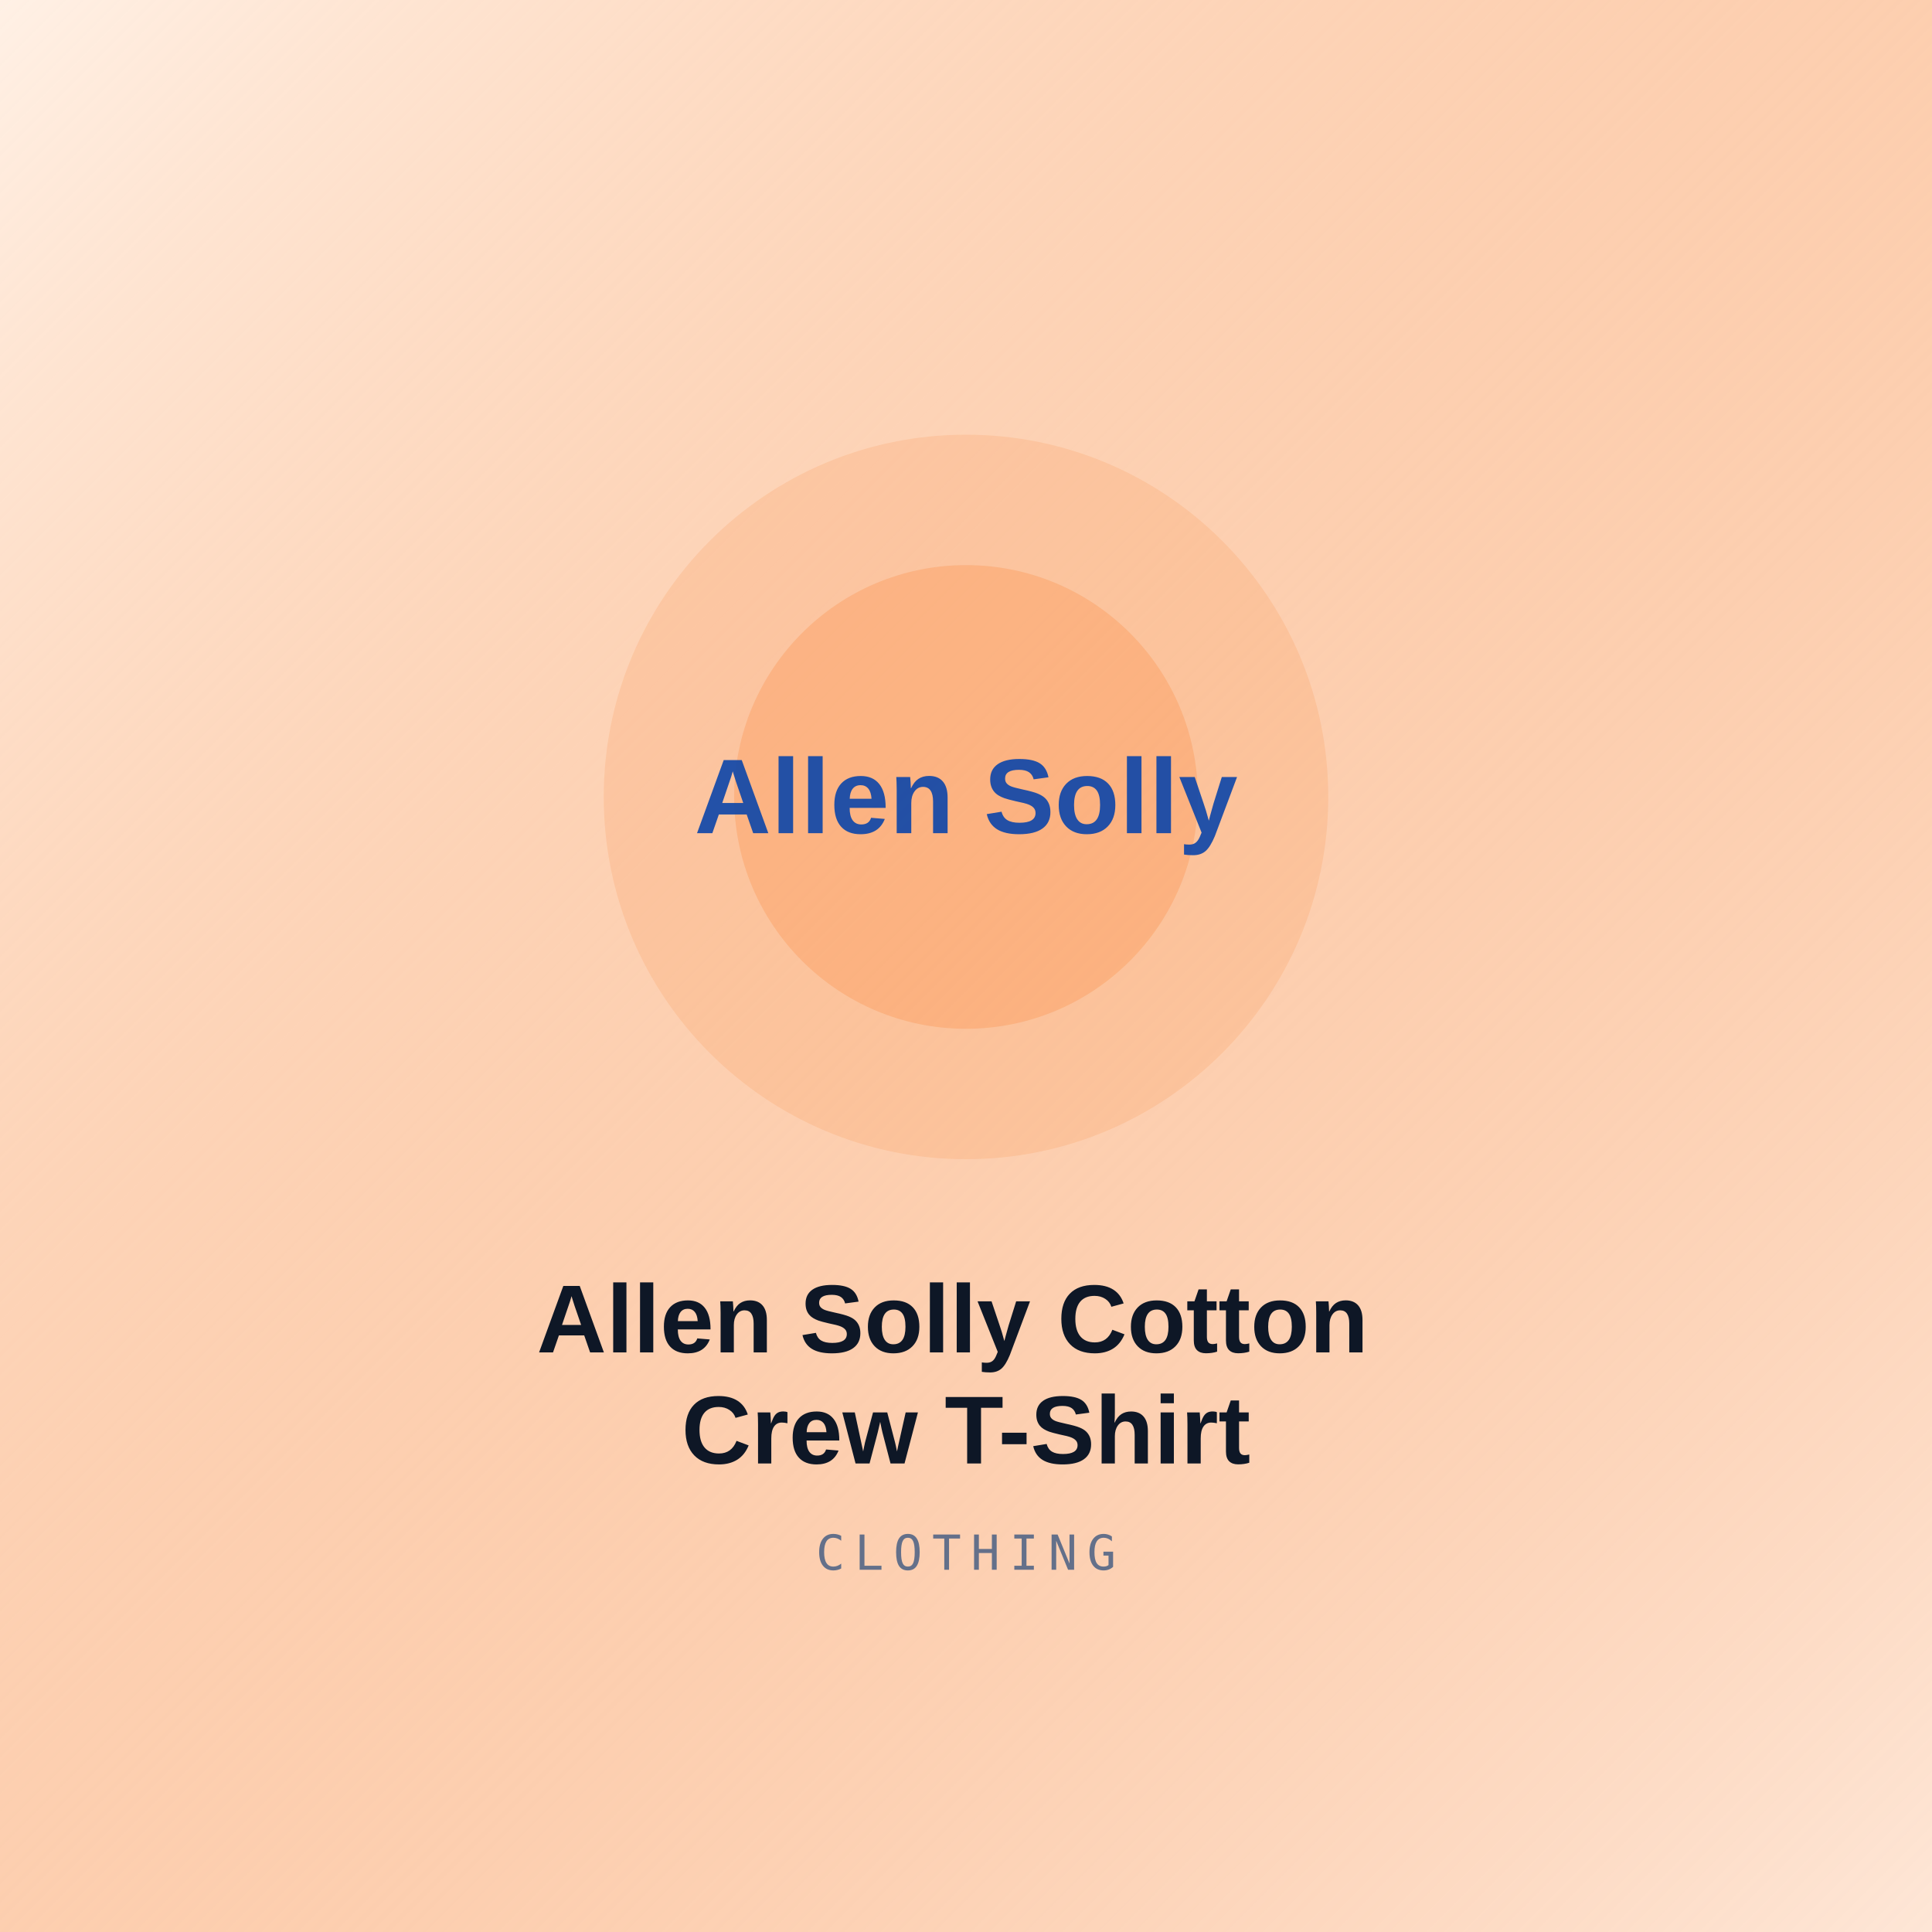
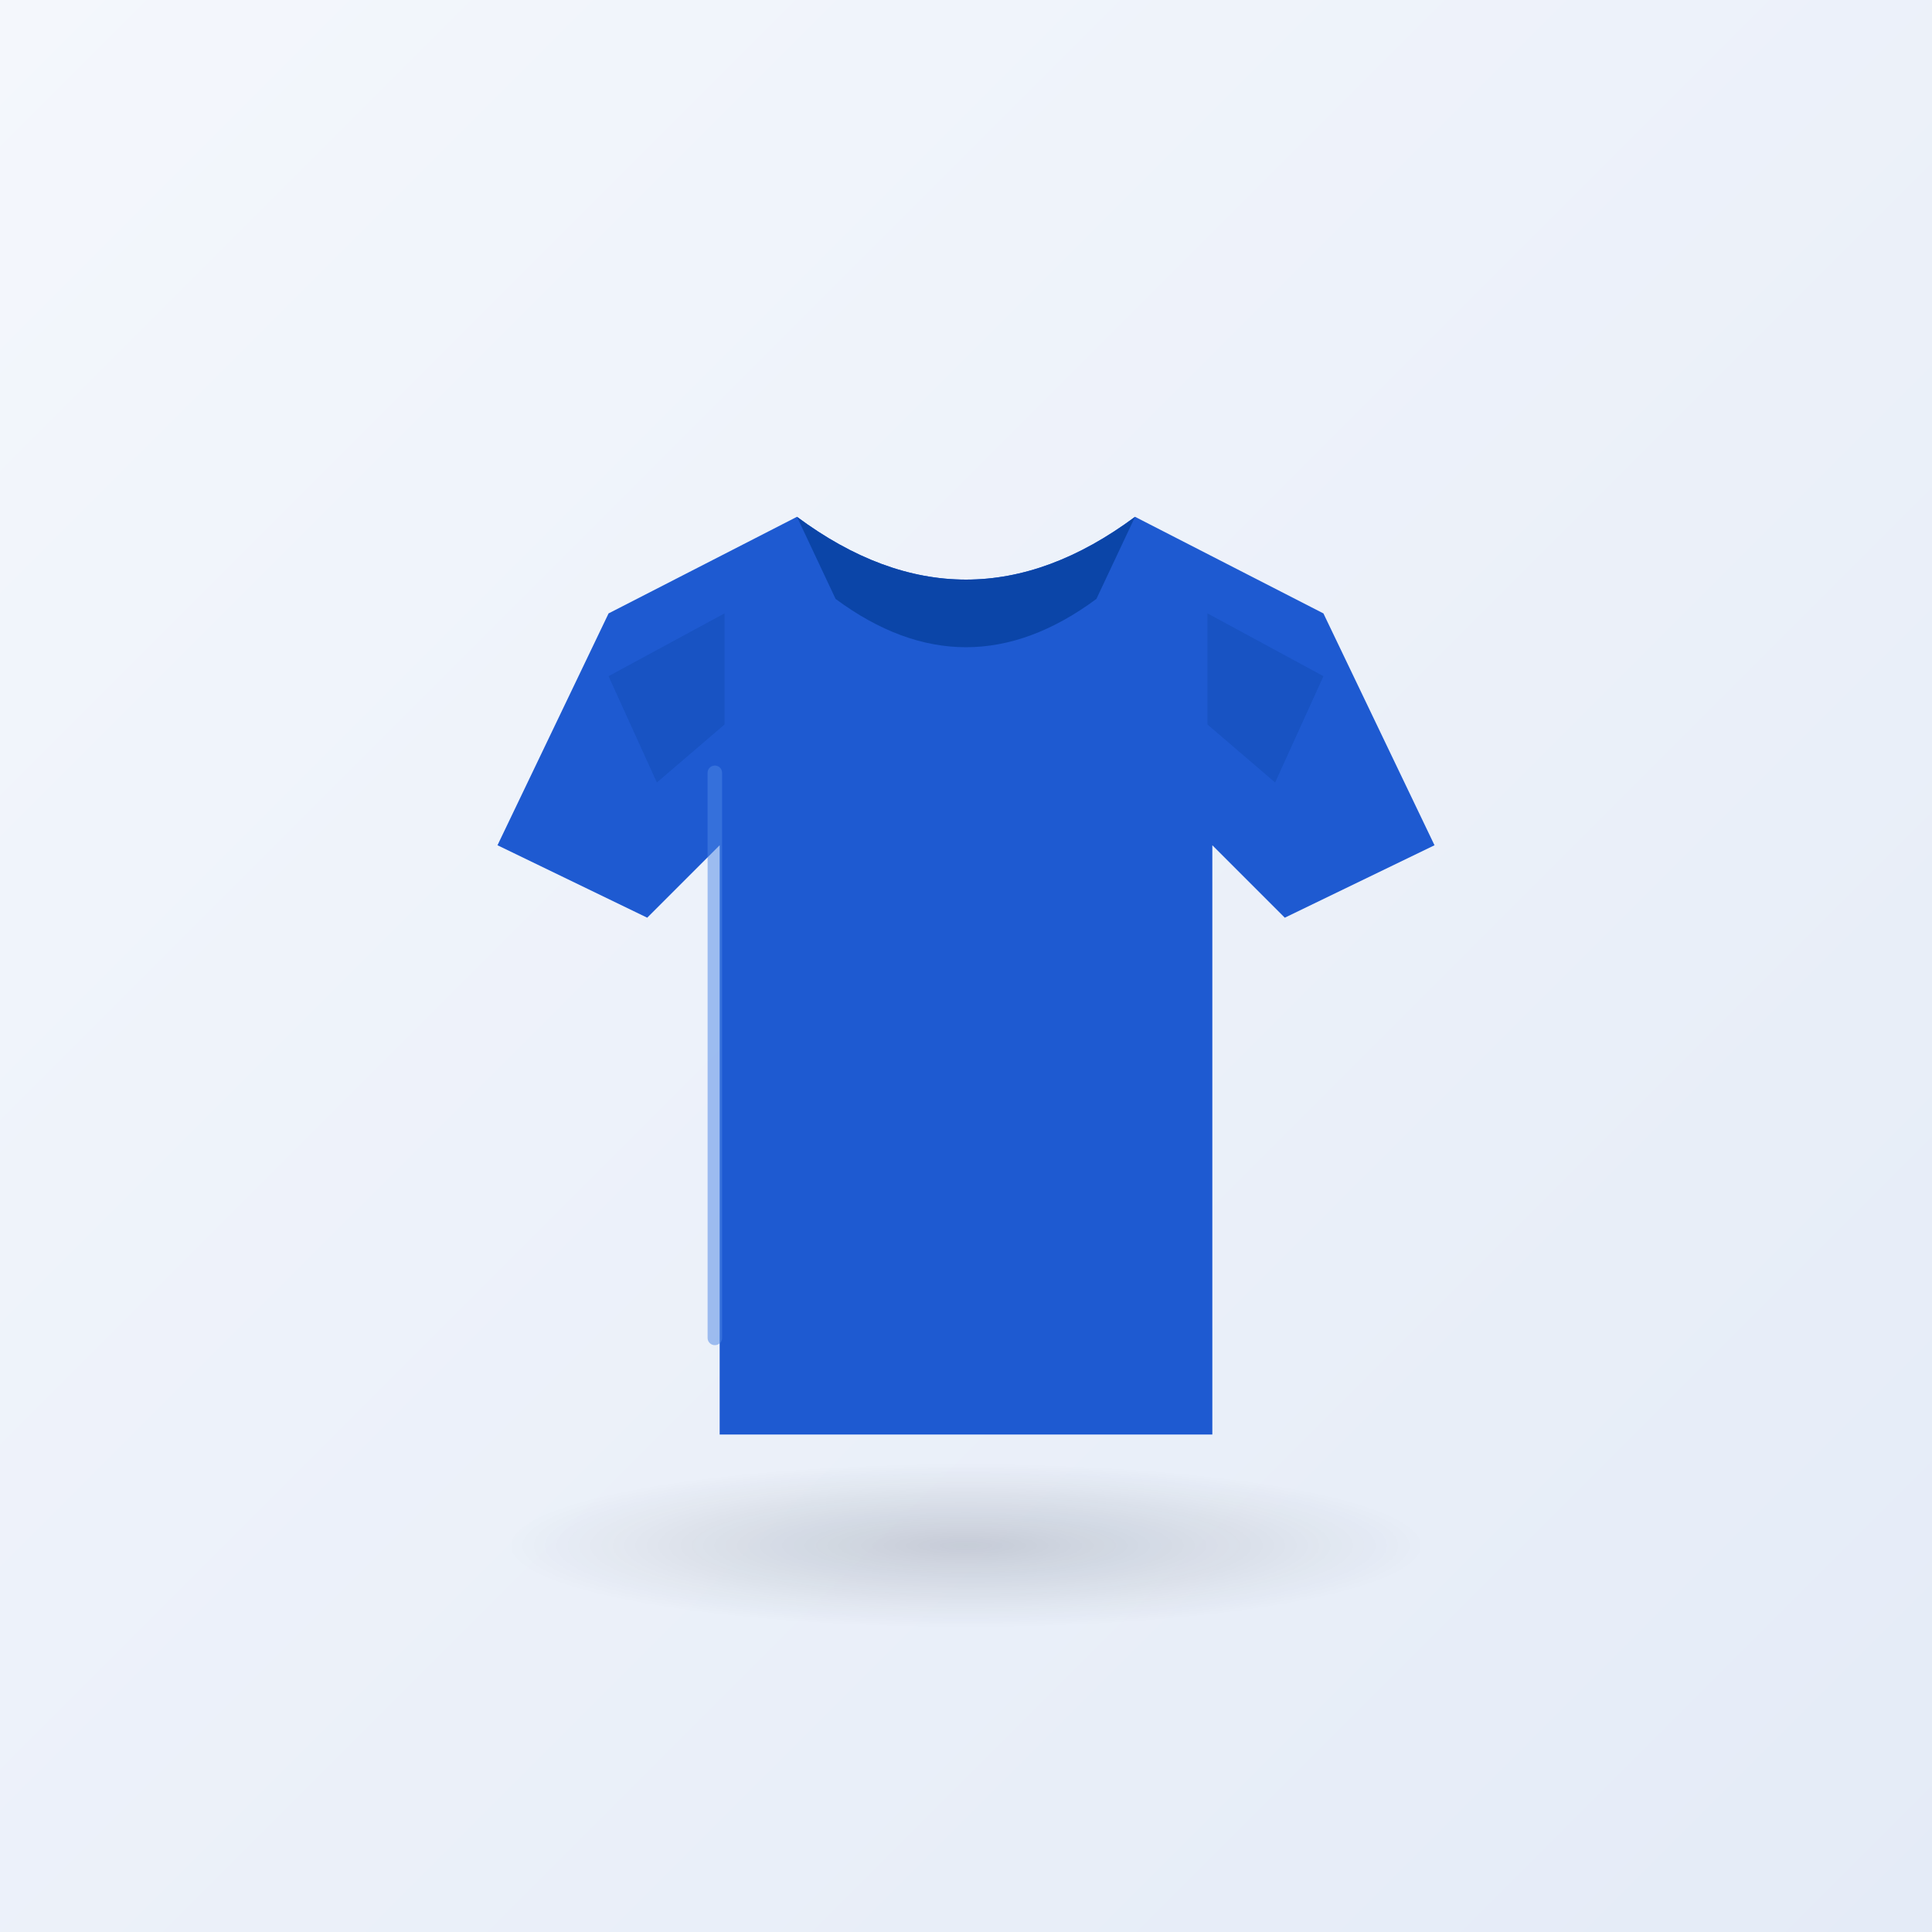
- <svg xmlns="http://www.w3.org/2000/svg" viewBox="0 0 800 800">
+ <svg xmlns="http://www.w3.org/2000/svg" viewBox="0 0 800 800" role="img">
  <defs>
-     <linearGradient id="g" x1="0" y1="0" x2="1" y2="1">
-       <stop offset="0" stop-color="#FFF1E6" />
-       <stop offset="1" stop-color="#F76605" stop-opacity="0.16" />
+     <linearGradient id="bg" x1="0" y1="0" x2="1" y2="1">
+       <stop offset="0" stop-color="#F4F7FC" />
+       <stop offset="1" stop-color="#E4EBF7" />
    </linearGradient>
+     <radialGradient id="sh" cx=".5" cy=".5" r=".5">
+       <stop offset="0" stop-color="#0E1726" stop-opacity=".16" />
+       <stop offset="1" stop-color="#0E1726" stop-opacity="0" />
+     </radialGradient>
  </defs>
-   <rect width="800" height="800" fill="url(#g)" />
-   <circle cx="400" cy="330" r="150" fill="#F76605" opacity="0.12" />
-   <circle cx="400" cy="330" r="96" fill="#F76605" opacity="0.18" />
-   <text x="400" y="345" text-anchor="middle" font-family="'Plus Jakarta Sans',Arial,sans-serif" font-size="44" font-weight="800" fill="#0B45A8" opacity="0.9">Allen Solly</text>
-   <text x="400" y="560" text-anchor="middle" font-family="'Plus Jakarta Sans',Arial,sans-serif" font-size="40" font-weight="800" fill="#0E1726">
-     <tspan x="400" dy="0">Allen Solly Cotton</tspan>
-     <tspan x="400" dy="46">Crew T-Shirt</tspan>
-   </text>
-   <text x="400" y="650" text-anchor="middle" font-family="'JetBrains Mono',monospace" font-size="20" letter-spacing="4" fill="#64708A">CLOTHING</text>
+   <rect width="800" height="800" fill="url(#bg)" />
+   <ellipse cx="400" cy="640" rx="190" ry="34" fill="url(#sh)" />
+   <g>
+     <path d="M330 214 l-78 40 -46 96 62 30 30-30 v244 h204 V350 l30 30 62-30 -46-96 -78-40            q-70 52 -140 0 z" fill="#1E5AD1" />
+     <path d="M330 214 q70 52 140 0 l-16 34 q-54 40 -108 0 z" fill="#0B45A8" />
+     <path d="M300 254 l-48 26 20 44 28-24 z" fill="#0B45A8" opacity=".35" />
+     <path d="M500 254 l48 26 -20 44 -28-24 z" fill="#0B45A8" opacity=".35" />
+     <path d="M296 320 v234" stroke="#4C86E6" stroke-width="6" opacity=".5" stroke-linecap="round" />
+   </g>
</svg>
